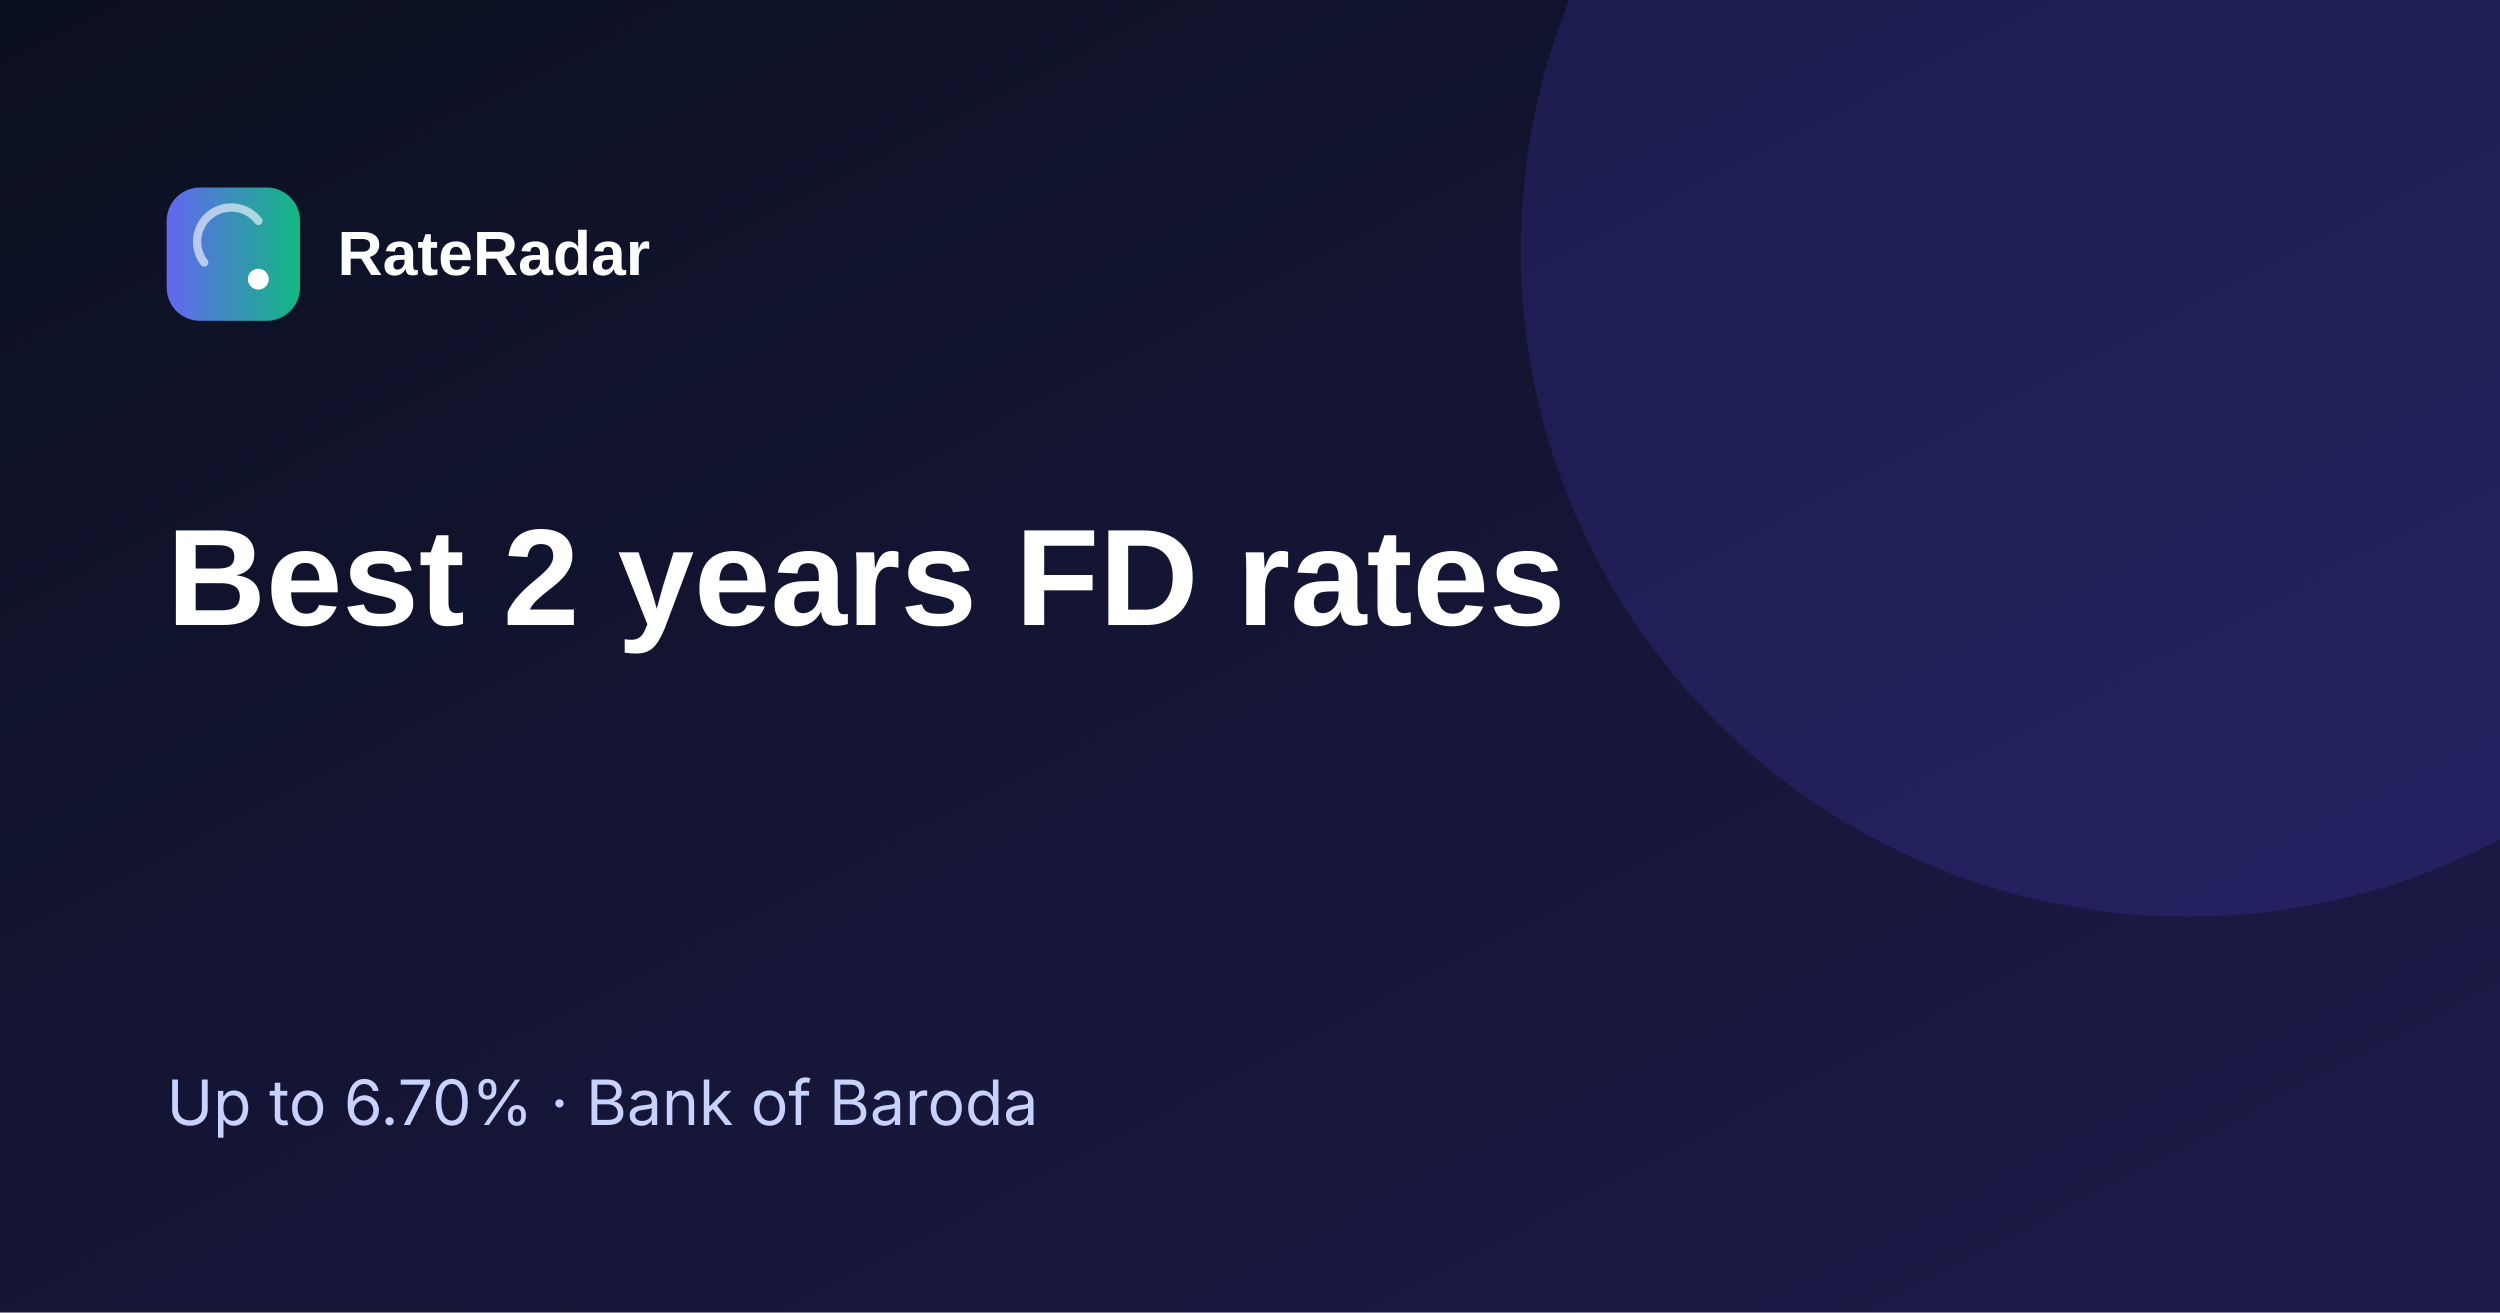
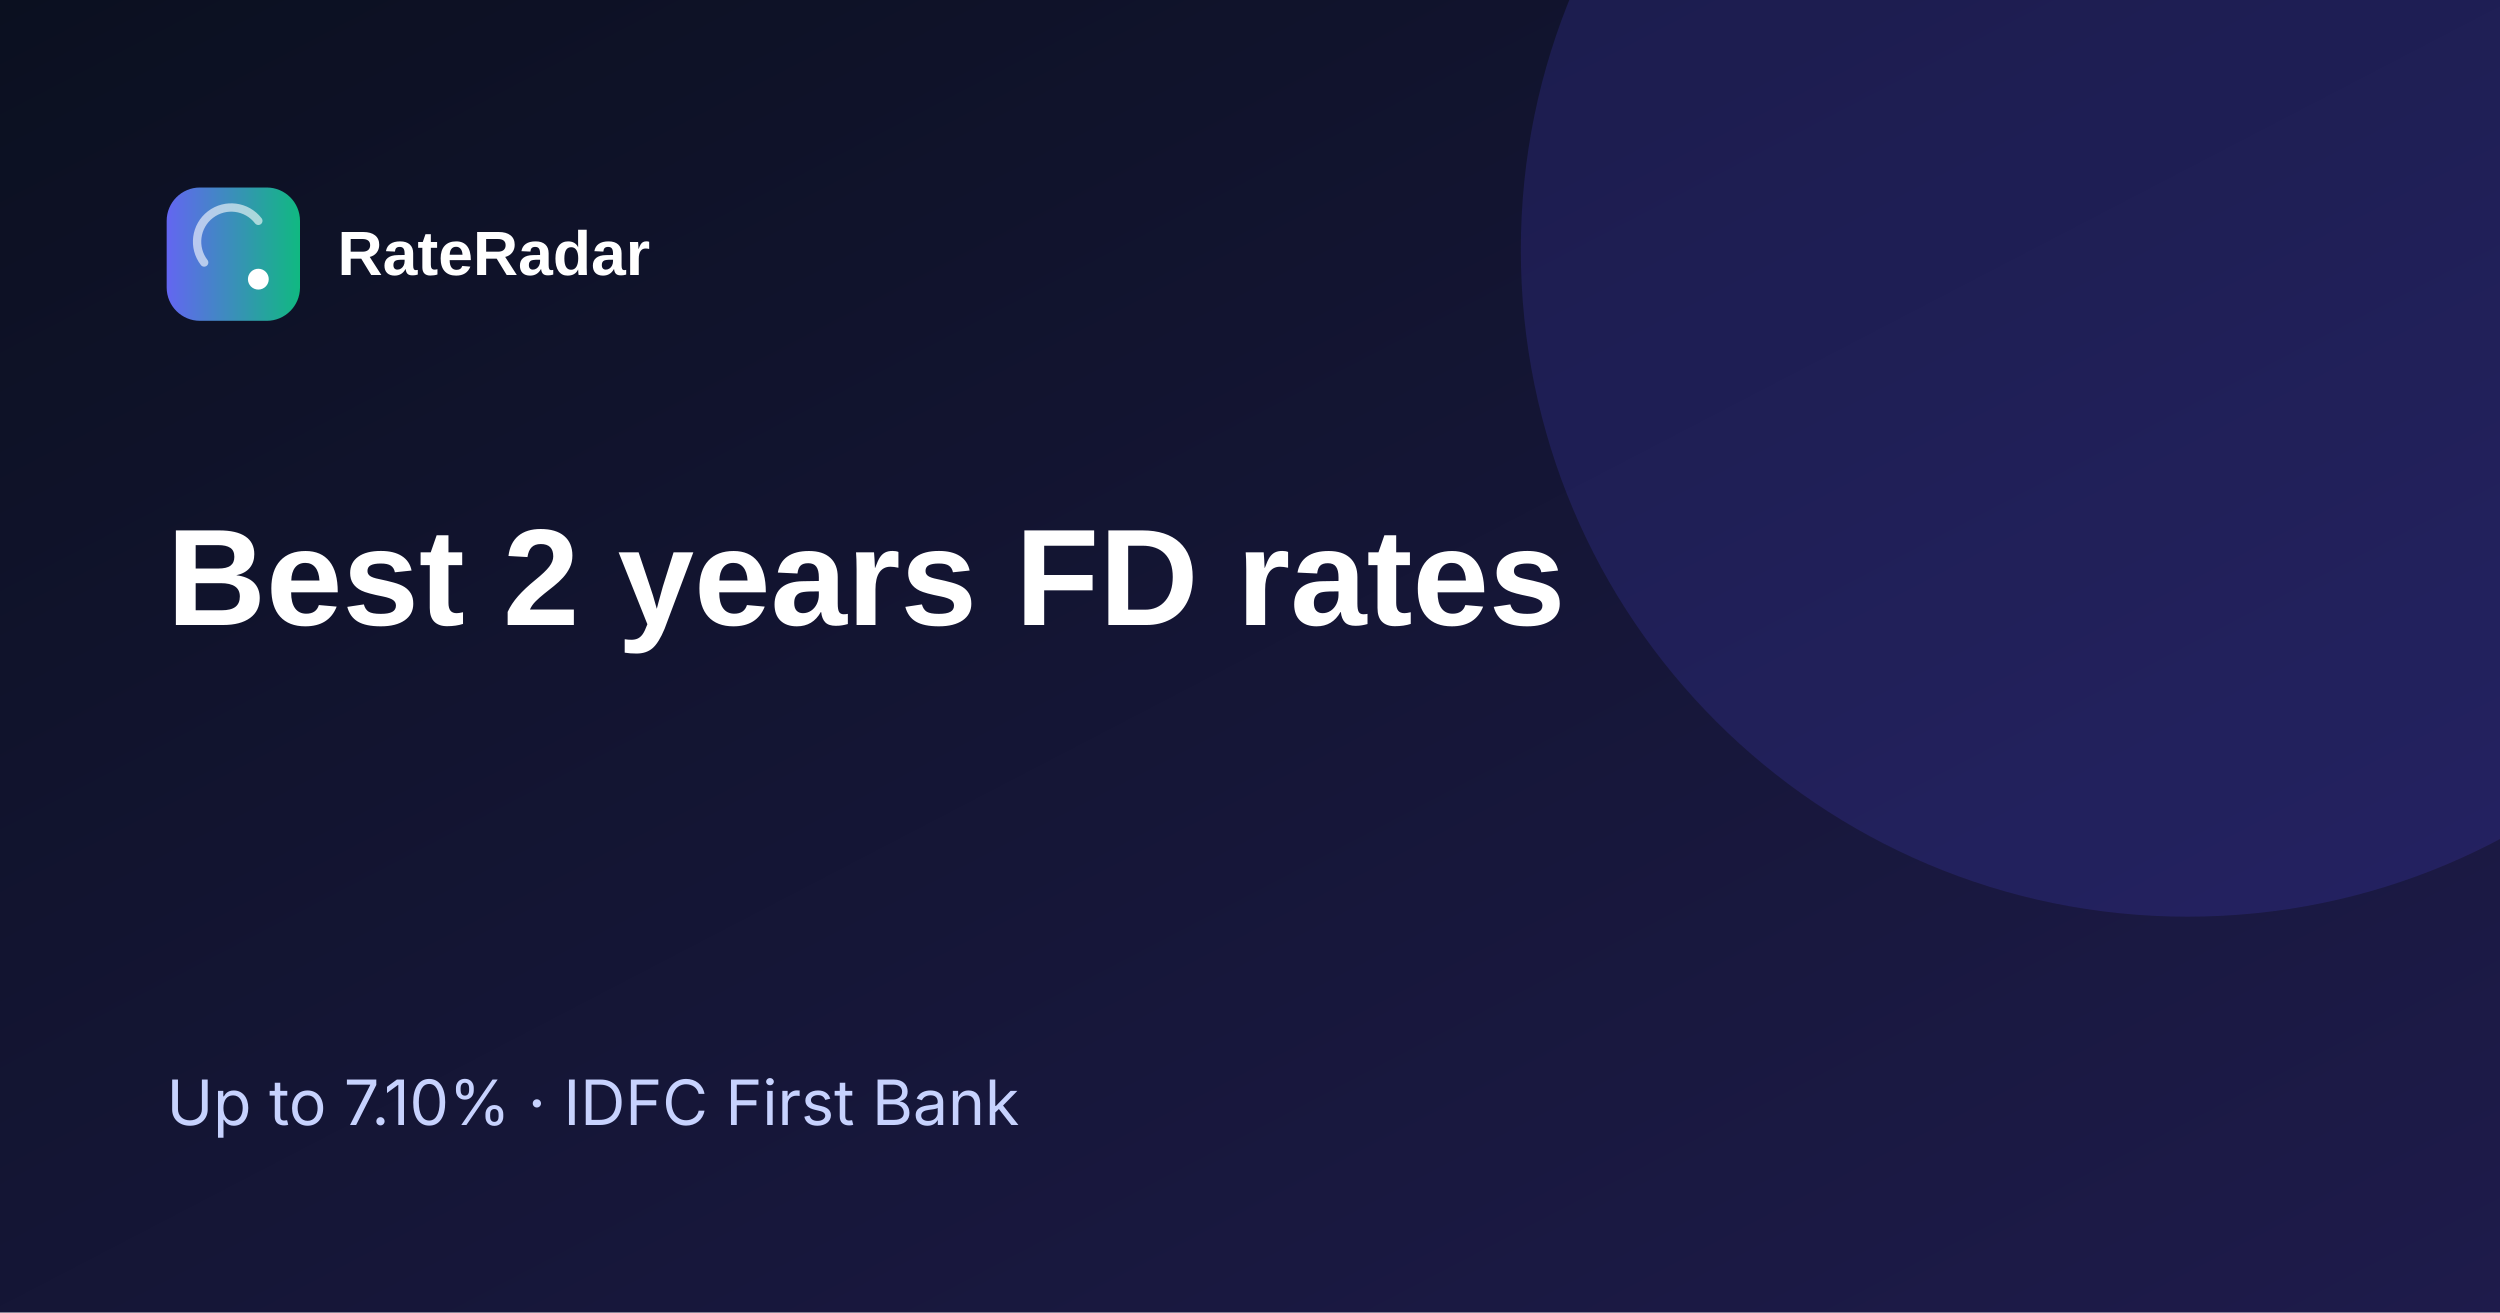
<svg xmlns="http://www.w3.org/2000/svg" width="1200" height="630" viewBox="0 0 1200 630">
  <defs>
    <linearGradient id="bg" x1="0" y1="0" x2="1" y2="1">
      <stop offset="0" stop-color="#0b1020" />
      <stop offset="1" stop-color="#1e1b4b" />
    </linearGradient>
    <linearGradient id="acc" x1="0" y1="0" x2="1" y2="0">
      <stop offset="0" stop-color="#6366f1" />
      <stop offset="1" stop-color="#10b981" />
    </linearGradient>
  </defs>
  <rect width="1200" height="630" fill="url(#bg)" />
  <circle cx="1050" cy="120" r="320" fill="#4f46e5" opacity="0.18" />
  <g transform="translate(80,90)">
    <rect width="64" height="64" rx="16" fill="url(#acc)" />
    <path d="M46 44 A16 16 0 0 1 72 24" transform="translate(-28,-8)" fill="none" stroke="white" stroke-width="4" stroke-linecap="round" opacity="0.6" />
    <circle cx="44" cy="44" r="5" fill="white" />
    <text x="82" y="42" font-family="Sora,Arial,sans-serif" font-size="30" font-weight="800" fill="#fff">RateRadar</text>
  </g>
  <text y="300" font-family="Sora,Arial,sans-serif" font-size="66" font-weight="800" fill="#ffffff">
    <tspan x="80" dy="0">Best 2 years FD rates</tspan>
  </text>
-   <text x="80" y="540" font-family="Inter,Arial,sans-serif" font-size="30" fill="#c7d2fe">Up to 6.70% · Bank of Baroda</text>
+   <text x="80" y="540" font-family="Inter,Arial,sans-serif" font-size="30" fill="#c7d2fe">Up to 7.10% · IDFC First Bank</text>
</svg>
